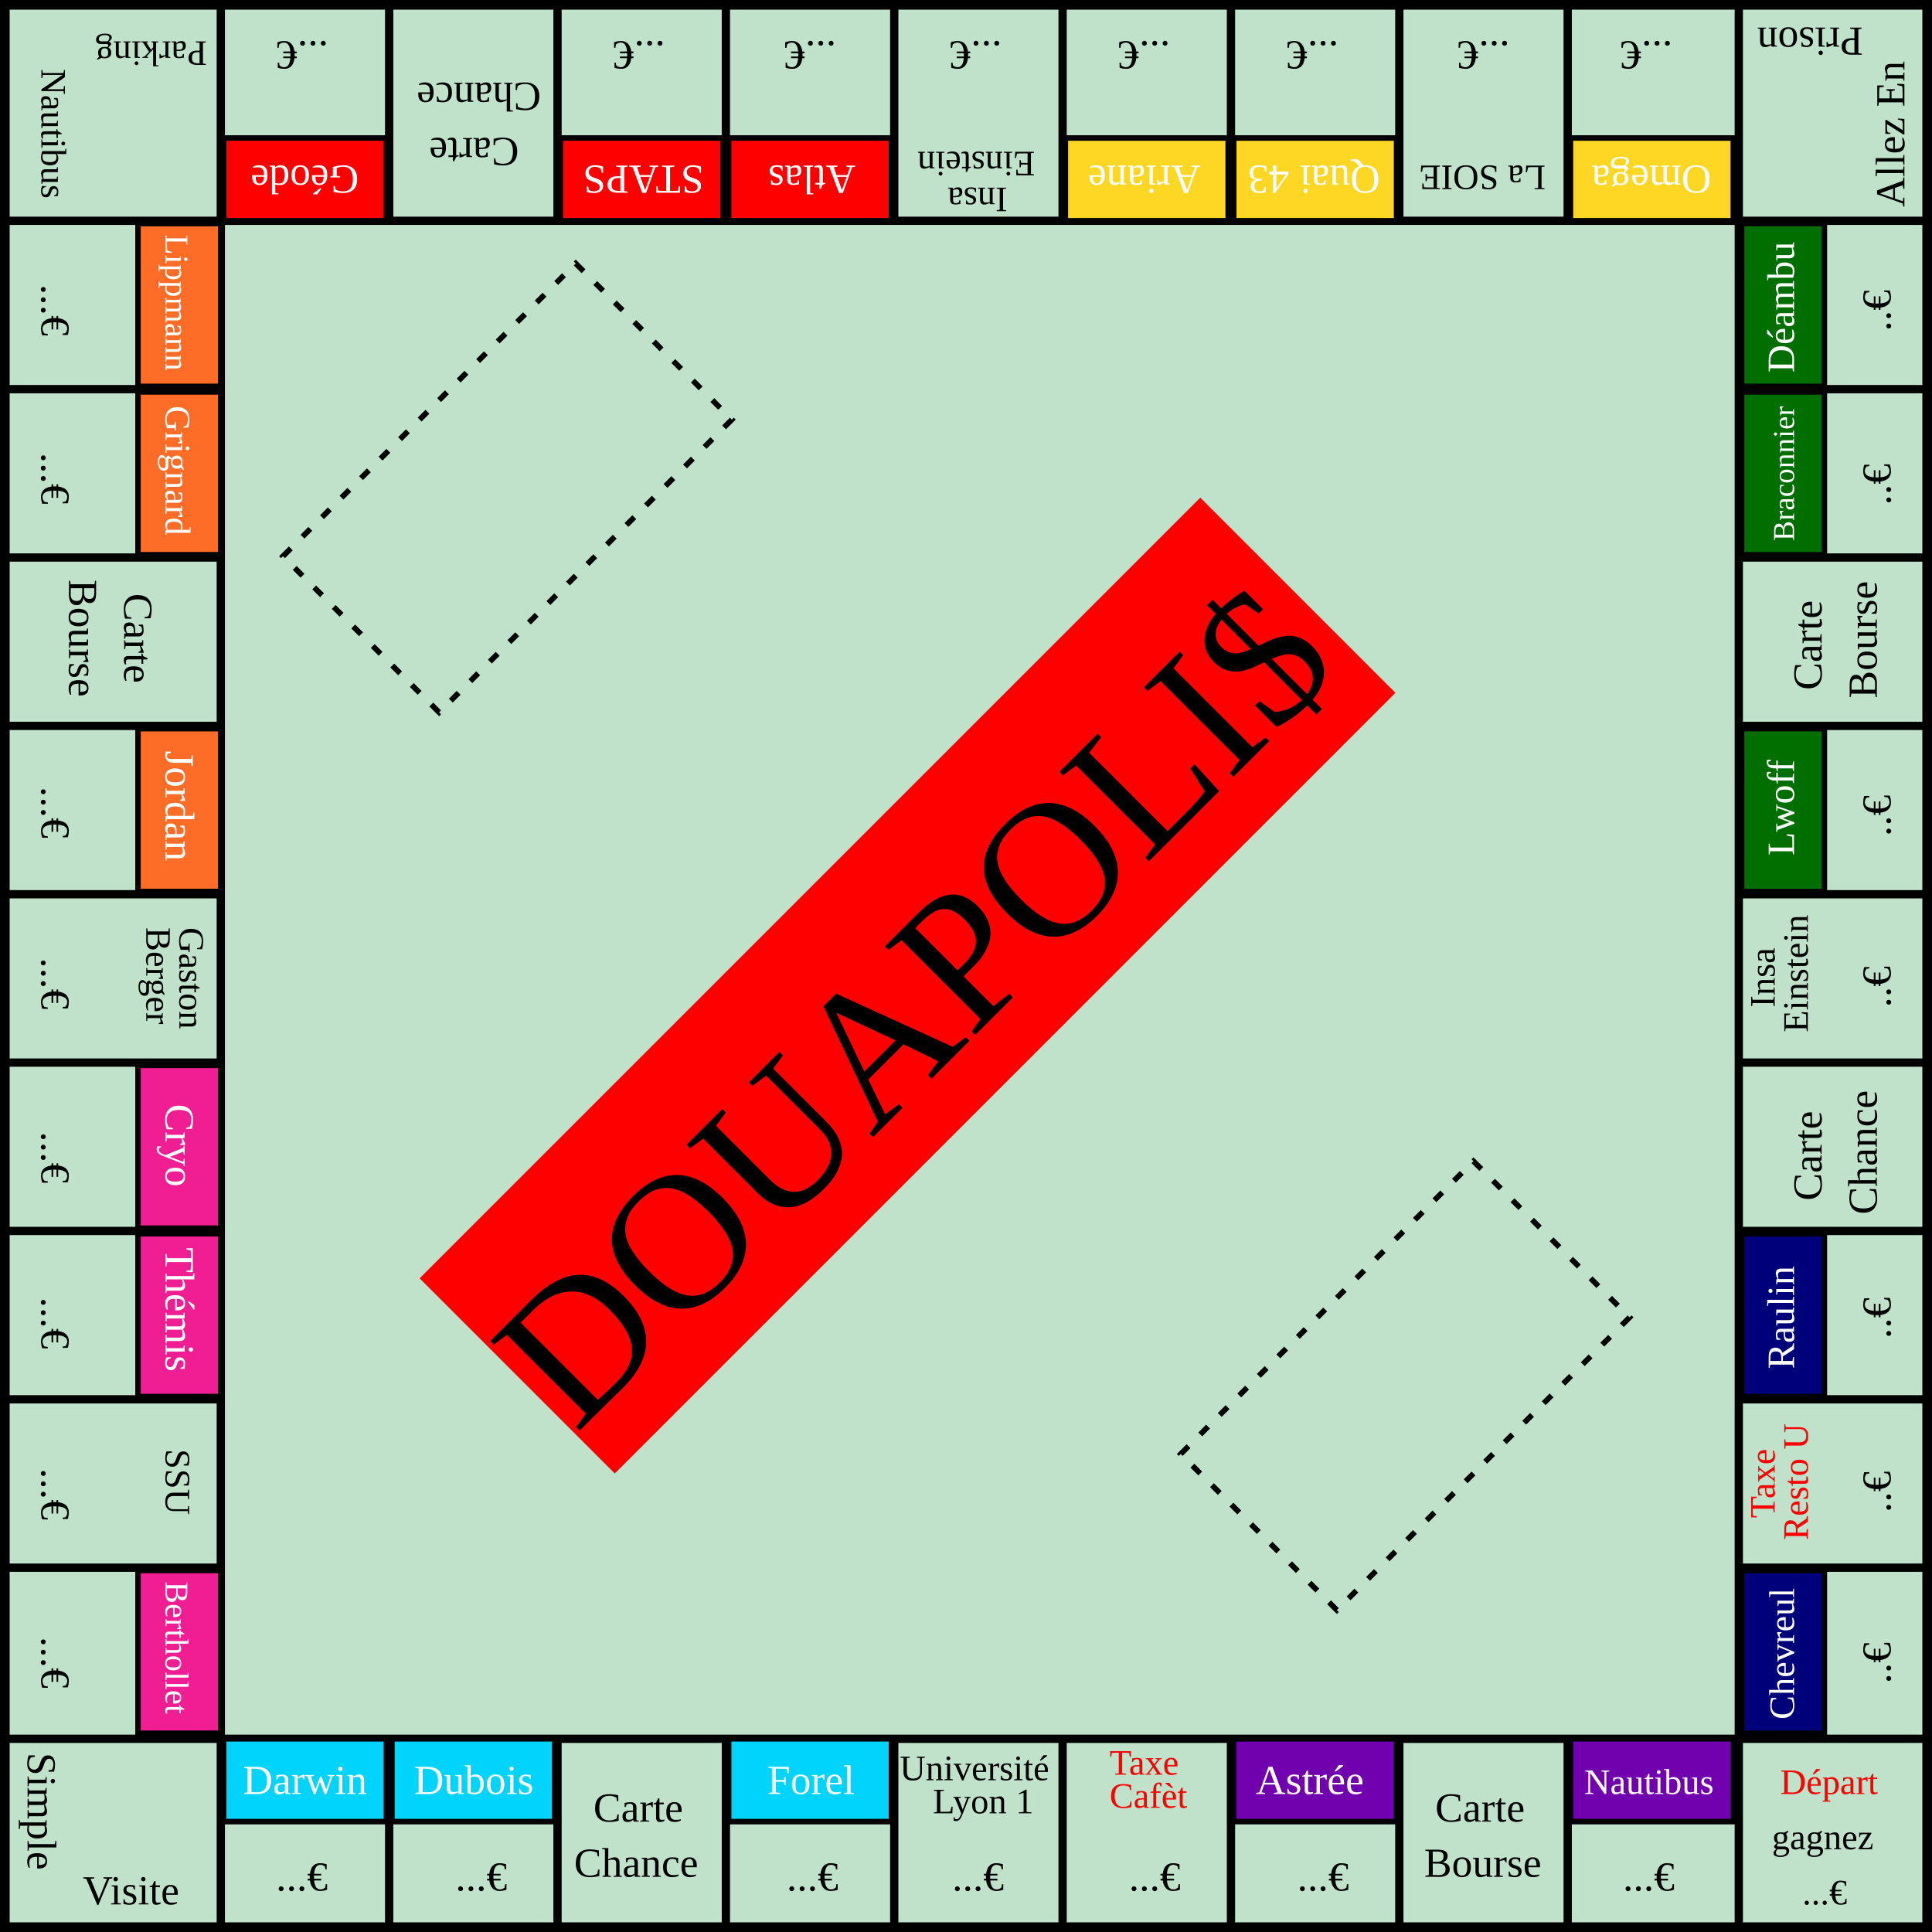
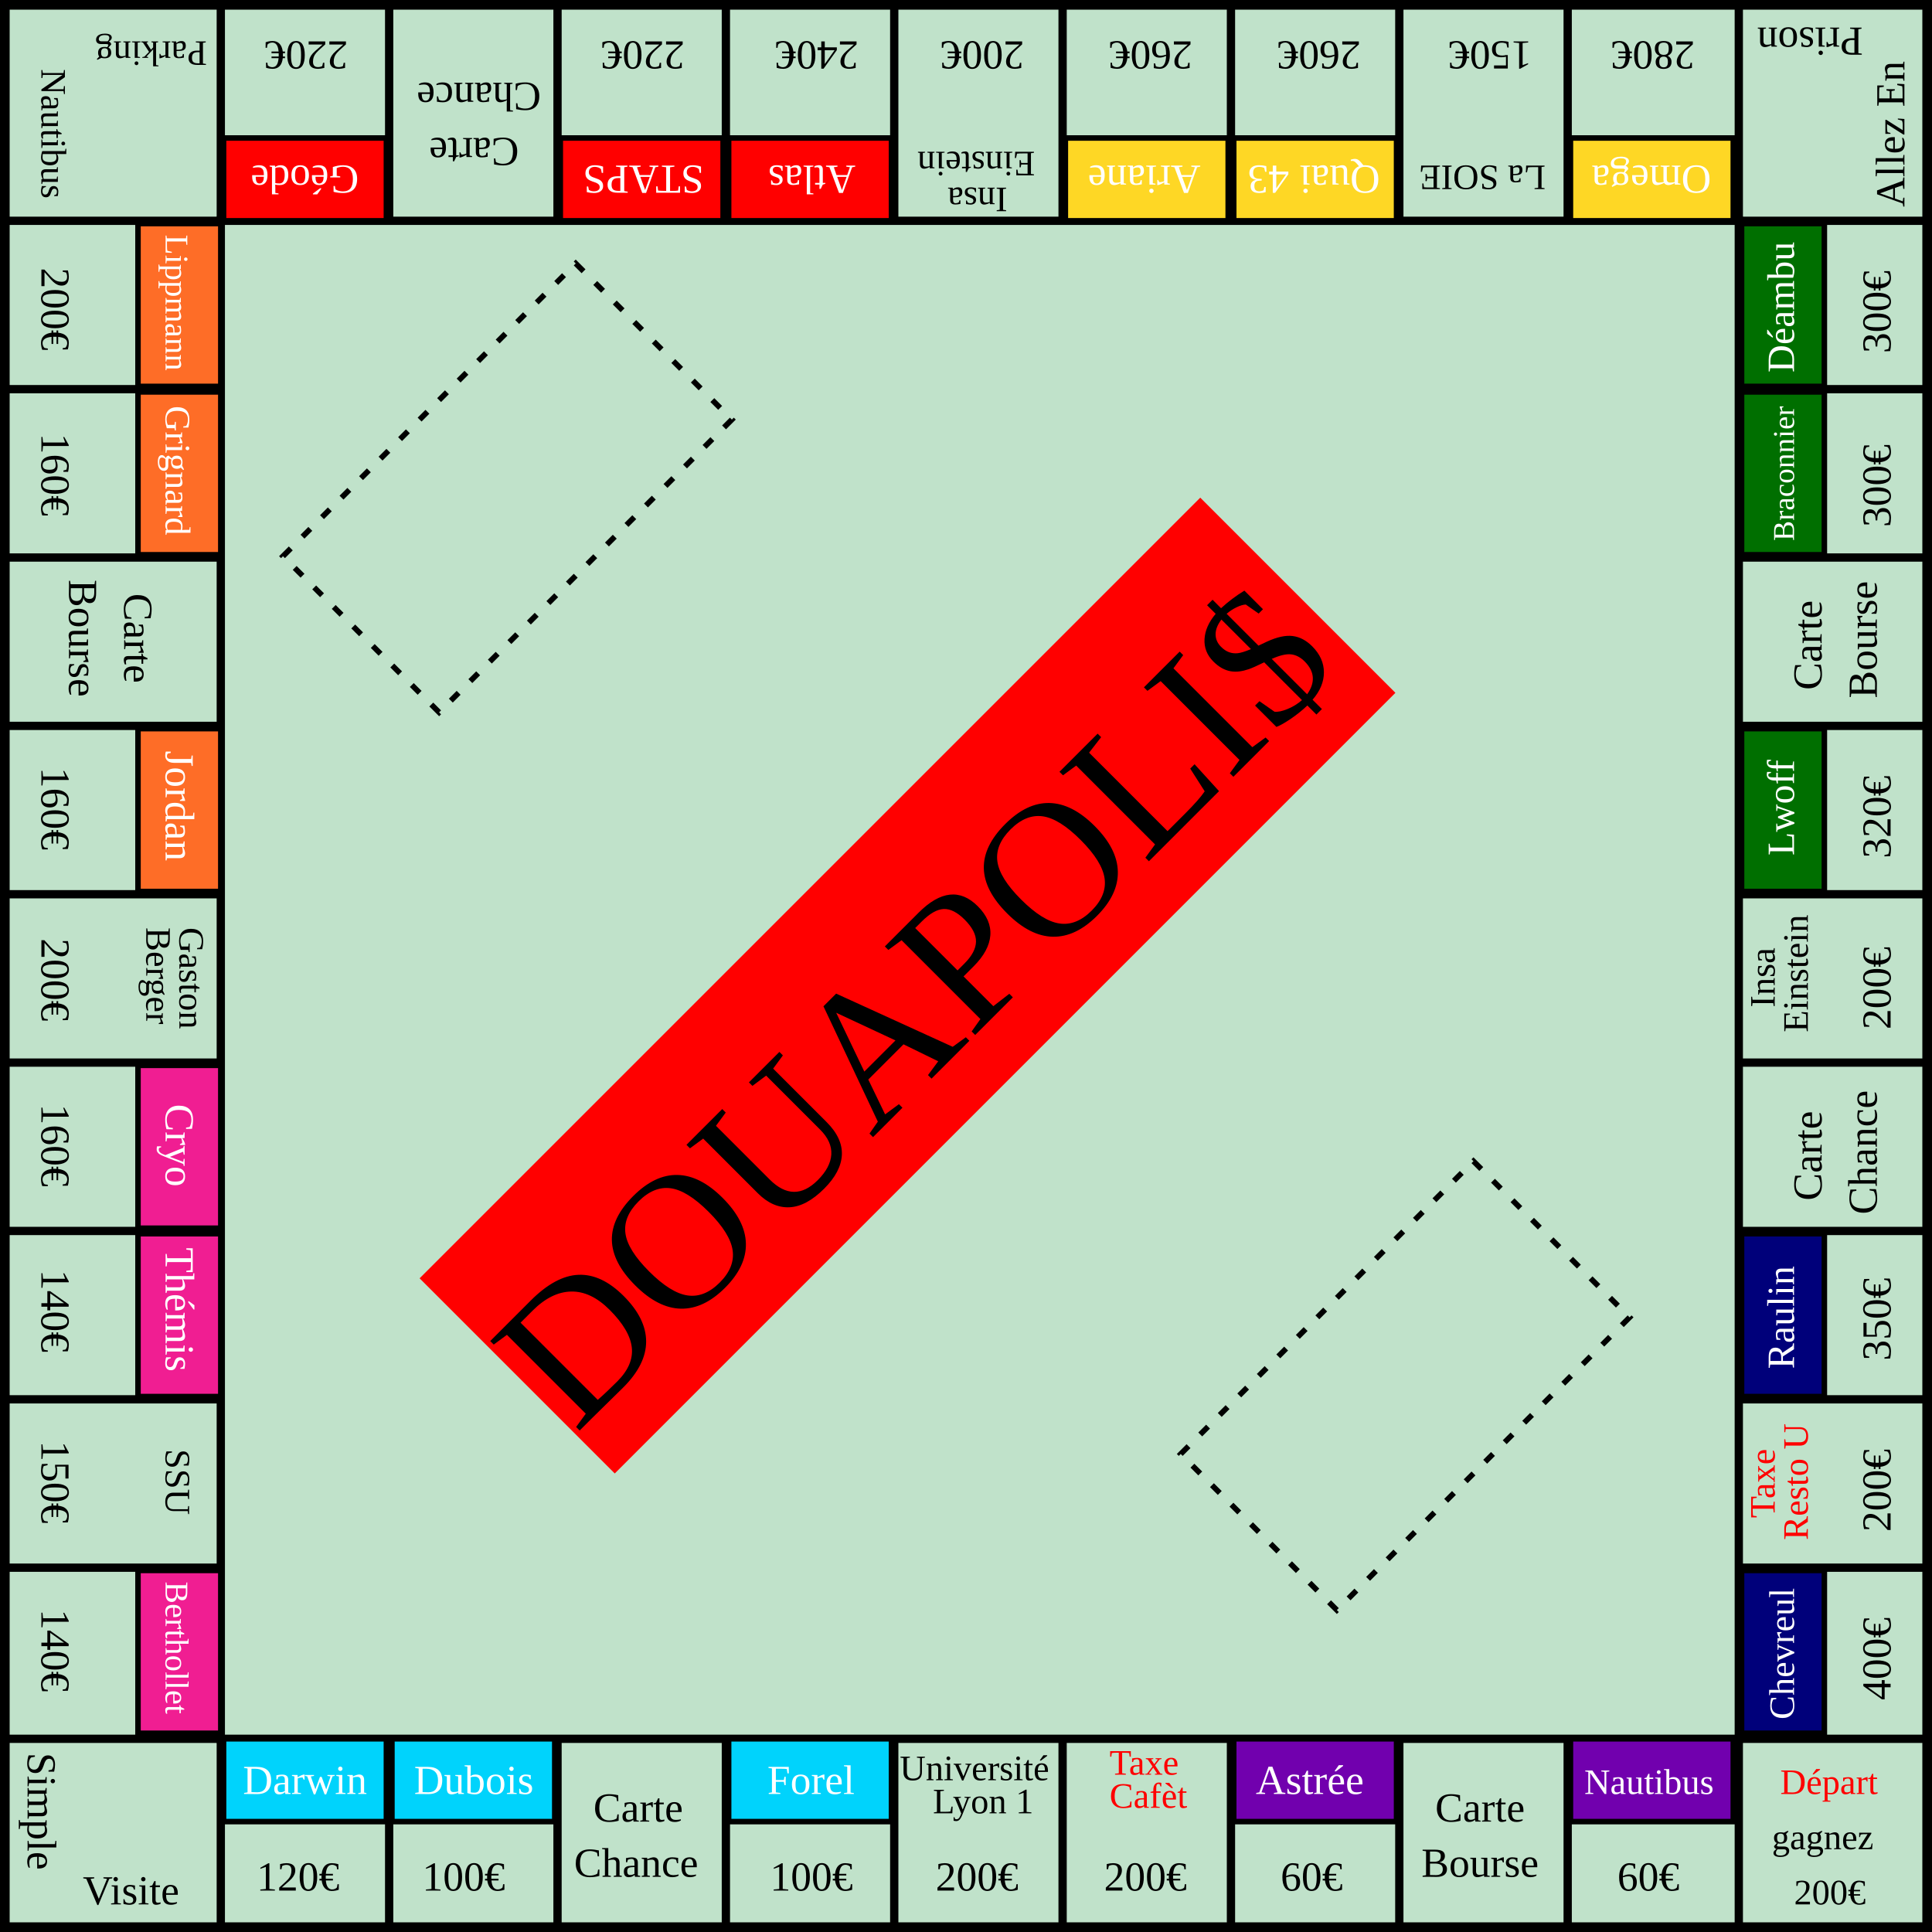
<svg xmlns="http://www.w3.org/2000/svg" version="1.1" width="700" height="700">
  <rect x="0" y="0" width="700" height="700" fill="#c0e2ca" stroke="black" stroke-width="7" />
  <rect x="80" y="80" width="550" height="550" fill="none" stroke-width="3" stroke="black" />
  <line x1="80" y1="700" x2="80" y2="630" fill="black" stroke="black" stroke-width="3" />
  <line x1="630" y1="630" x2="630" y2="700" fill="black" stroke="black" stroke-width="3" />
  <line x1="141" y1="630" x2="141" y2="700" fill="black" stroke="black" stroke-width="3" />
  <line x1="202" y1="630" x2="202" y2="700" fill="black" stroke="black" stroke-width="3" />
  <line x1="263" y1="630" x2="263" y2="700" fill="black" stroke="black" stroke-width="3" />
  <line x1="324" y1="630" x2="324" y2="700" fill="black" stroke="black" stroke-width="3" />
  <line x1="385" y1="630" x2="385" y2="700" fill="black" stroke="black" stroke-width="3" />
  <line x1="446" y1="630" x2="446" y2="700" fill="black" stroke="black" stroke-width="3" />
  <line x1="507" y1="630" x2="507" y2="700" fill="black" stroke="black" stroke-width="3" />
  <line x1="568" y1="630" x2="568" y2="700" fill="black" stroke="black" stroke-width="3" />
  <line x1="630" y1="630" x2="700" y2="630" fill="black" stroke="black" stroke-width="3" />
  <line x1="630" y1="80" x2="700" y2="80" fill="black" stroke="black" stroke-width="3" />
  <line x1="630" y1="141" x2="700" y2="141" fill="black" stroke="black" stroke-width="3" />
  <line x1="630" y1="202" x2="700" y2="202" fill="black" stroke="black" stroke-width="3" />
  <line x1="630" y1="263" x2="700" y2="263" fill="black" stroke="black" stroke-width="3" />
  <line x1="630" y1="324" x2="700" y2="324" fill="black" stroke="black" stroke-width="3" />
  <line x1="630" y1="385" x2="700" y2="385" fill="black" stroke="black" stroke-width="3" />
  <line x1="630" y1="446" x2="700" y2="446" fill="black" stroke="black" stroke-width="3" />
  <line x1="630" y1="507" x2="700" y2="507" fill="black" stroke="black" stroke-width="3" />
  <line x1="630" y1="568" x2="700" y2="568" fill="black" stroke="black" stroke-width="3" />
  <line x1="80" y1="630" x2="-10" y2="630" fill="black" stroke="black" stroke-width="3" />
  <line x1="80" y1="80" x2="-10" y2="80" fill="black" stroke="black" stroke-width="3" />
  <line x1="80" y1="141" x2="-10" y2="141" fill="black" stroke="black" stroke-width="3" />
  <line x1="80" y1="202" x2="-10" y2="202" fill="black" stroke="black" stroke-width="3" />
  <line x1="80" y1="263" x2="-10" y2="263" fill="black" stroke="black" stroke-width="3" />
  <line x1="80" y1="324" x2="-10" y2="324" fill="black" stroke="black" stroke-width="3" />
  <line x1="80" y1="385" x2="-10" y2="385" fill="black" stroke="black" stroke-width="3" />
  <line x1="80" y1="446" x2="-10" y2="446" fill="black" stroke="black" stroke-width="3" />
  <line x1="80" y1="507" x2="-10" y2="507" fill="black" stroke="black" stroke-width="3" />
  <line x1="80" y1="568" x2="-10" y2="568" fill="black" stroke="black" stroke-width="3" />
  <line x1="630" y1="80" x2="630" y2="0" fill="black" stroke="black" stroke-width="3" />
  <line x1="80" y1="80" x2="80" y2="0" fill="black" stroke="black" stroke-width="3" />
  <line x1="141" y1="80" x2="141" y2="0" fill="black" stroke="black" stroke-width="3" />
  <line x1="202" y1="80" x2="202" y2="0" fill="black" stroke="black" stroke-width="3" />
  <line x1="263" y1="80" x2="263" y2="0" fill="black" stroke="black" stroke-width="3" />
  <line x1="324" y1="80" x2="324" y2="0" fill="black" stroke="black" stroke-width="3" />
  <line x1="385" y1="80" x2="385" y2="0" fill="black" stroke="black" stroke-width="3" />
  <line x1="446" y1="80" x2="446" y2="0" fill="black" stroke="black" stroke-width="3" />
  <line x1="507" y1="80" x2="507" y2="0" fill="black" stroke="black" stroke-width="3" />
  <line x1="568" y1="80" x2="568" y2="0" fill="black" stroke="black" stroke-width="3" />
  <text font-size="13" fill="red" x="645" y="650">Départ</text>
  <text font-size="13" fill="black" x="642" y="670">gagnez</text>
-   <text font-size="13" fill="black" x="653" y="690">...€</text>
+   <text font-size="13" fill="black" x="650" y="690">200€</text>
  <rect x="569" y="630" width="59" height="30" fill="#7100ae" stroke="black" stroke-width="2" />
  <text x="574" y="650" font-size="13" fill="white">Nautibus</text>
-   <text x="588" y="685" font-size="15" fill="black">...€</text>
+   <text x="586" y="685" font-size="15" fill="black">60€</text>
  <rect x="447" y="630" width="59" height="30" fill="#7100ae" stroke="black" stroke-width="2" />
  <text x="455" y="650" font-size="15" fill="white">Astrée</text>
-   <text x="470" y="685" font-size="15" fill="black">...€</text>
+   <text x="464" y="685" font-size="15" fill="black">60€</text>
  <text x="520" y="660" font-size="15" fill="black">Carte</text>
-   <text x="516" y="680" font-size="15" fill="black">Bourse</text>
+   <text x="515" y="680" font-size="15" fill="black">Bourse</text>
  <text x="402" y="643" font-size="13" fill="red">Taxe</text>
  <text x="402" y="655" font-size="13" fill="red">Cafèt</text>
-   <text x="409" y="685" font-size="15" fill="black">...€</text>
+   <text x="400" y="685" font-size="15" fill="black">200€</text>
  <text x="326" y="645" font-size="13" fill="black">Université </text>
  <text x="338" y="657" font-size="13" fill="black">Lyon 1 </text>
-   <text x="345" y="685" font-size="15" fill="black">...€</text>
+   <text x="339" y="685" font-size="15" fill="black">200€</text>
  <rect x="264" y="630" width="59" height="30" fill="#00d3fc" stroke="black" stroke-width="2" />
  <text x="278" y="650" font-size="15" fill="white">Forel</text>
-   <text x="285" y="685" font-size="15" fill="black">...€</text>
+   <text x="279" y="685" font-size="15" fill="black">100€</text>
  <rect x="142" y="630" width="59" height="30" fill="#00d3fc" stroke="black" stroke-width="2" />
  <text x="150" y="650" font-size="15" fill="white">Dubois</text>
-   <text x="165" y="685" font-size="15" fill="black">...€</text>
+   <text x="153" y="685" font-size="15" fill="black">100€</text>
  <rect x="81" y="630" width="59" height="30" fill="#00d3fc" stroke="black" stroke-width="2" />
  <text x="88" y="650" font-size="15" fill="white">Darwin</text>
-   <text x="100" y="685" font-size="15" fill="black">...€</text>
+   <text x="93" y="685" font-size="15" fill="black">120€</text>
  <text x="215" y="660" font-size="15" fill="black">Carte</text>
  <text x="208" y="680" font-size="15" fill="black">Chance</text>
  <text font-size="15" fill="black" transform="translate(10,635) rotate(90)">Simple</text>
  <text x="30" y="690" font-size="15" fill="black">Visite</text>
  <rect x="50" y="569" width="30" height="59" fill="#f01e92" stroke="black" stroke-width="2" />
  <text font-size="12" fill="white" transform="translate(60, 573) rotate(90)">Berthollet</text>
-   <text font-size="15" fill="black" transform="translate(15, 593) rotate(90)">...€</text>
+   <text font-size="15" fill="black" transform="translate(15, 583) rotate(90)">140€</text>
  <rect x="50" y="447" width="30" height="59" fill="#f01e92" stroke="black" stroke-width="2" />
  <text font-size="15" fill="white" transform="translate(60, 452) rotate(90)">Thémis</text>
-   <text font-size="15" fill="black" transform="translate(15, 470) rotate(90)">...€</text>
+   <text font-size="15" fill="black" transform="translate(15, 460) rotate(90)">140€</text>
  <rect x="50" y="386" width="30" height="59" fill="#f01e92" stroke="black" stroke-width="2" />
  <text font-size="15" fill="white" transform="translate(60, 400) rotate(90)">Cryo</text>
-   <text font-size="15" fill="black" transform="translate(15, 410) rotate(90)">...€</text>
+   <text font-size="15" fill="black" transform="translate(15, 400) rotate(90)">160€</text>
  <text font-size="13" fill="black" transform="translate(60, 525) rotate(90)">SSU</text>
-   <text font-size="15" fill="black" transform="translate(15, 532) rotate(90)">...€</text>
+   <text font-size="15" fill="black" transform="translate(15, 522) rotate(90)">150€</text>
  <text font-size="13" fill="black" transform="translate(65, 336) rotate(90)">Gaston</text>
  <text font-size="13" fill="black" transform="translate(53, 336) rotate(90)">Berger</text>
-   <text font-size="15" fill="black" transform="translate(15, 347) rotate(90)">...€</text>
+   <text font-size="15" fill="black" transform="translate(15, 340) rotate(90)">200€</text>
  <rect x="50" y="264" width="30" height="59" fill="#fe6d27" stroke="black" stroke-width="2" />
  <text font-size="15" fill="white" transform="translate(60, 272) rotate(90)">Jordan</text>
-   <text font-size="15" fill="black" transform="translate(15, 285) rotate(90)">...€</text>
+   <text font-size="15" fill="black" transform="translate(15, 278) rotate(90)">160€</text>
  <rect x="50" y="142" width="30" height="59" fill="#fe6d27" stroke="black" stroke-width="2" />
  <text font-size="13" fill="white" transform="translate(60, 147) rotate(90)">Grignard</text>
-   <text font-size="15" fill="black" transform="translate(15, 164) rotate(90)">...€</text>
+   <text font-size="15" fill="black" transform="translate(15, 157) rotate(90)">160€</text>
  <rect x="50" y="81" width="30" height="59" fill="#fe6d27" stroke="black" stroke-width="2" />
  <text font-size="12" fill="white" transform="translate(60, 85) rotate(90)">Lippmann</text>
-   <text font-size="15" fill="black" transform="translate(15, 103) rotate(90)">...€</text>
+   <text font-size="15" fill="black" transform="translate(15, 97) rotate(90)">200€</text>
  <text transform="translate(45, 215) rotate(90)" font-size="15" fill="black">Carte</text>
  <text font-size="15" fill="black" transform="translate(25, 210) rotate(90)">Bourse</text>
  <text font-size="13" fill="black" transform="translate(75, 15) rotate(180)">Parking</text>
  <text font-size="13" fill="black" transform="translate(15, 25) rotate(90)">Nautibus</text>
  <rect x="81" y="50" width="59" height="30" fill="red" stroke="black" stroke-width="2" />
  <text font-size="15" fill="white" transform="translate(130,60 ) rotate(180)">Géode</text>
-   <text font-size="15" fill="black" transform="translate(119,15 ) rotate(180)">...€</text>
+   <text font-size="15" fill="black" transform="translate(126,15 ) rotate(180)">220€</text>
  <rect x="203" y="50" width="59" height="30" fill="red" stroke="black" stroke-width="2" />
  <text font-size="15" fill="white" transform="translate(255,60 ) rotate(180)">STAPS</text>
-   <text font-size="15" fill="black" transform="translate(241,15 ) rotate(180)">...€</text>
+   <text font-size="15" fill="black" transform="translate(248,15 ) rotate(180)">220€</text>
  <rect x="264" y="50" width="59" height="30" fill="red" stroke="black" stroke-width="2" />
  <text font-size="15" fill="white" transform="translate(310,60 ) rotate(180)">Atlas</text>
-   <text font-size="15" fill="black" transform="translate(303,15 ) rotate(180)">...€</text>
+   <text font-size="15" fill="black" transform="translate(311,15 ) rotate(180)">240€</text>
  <text transform="translate(188,50 ) rotate(180)" font-size="15" fill="black">Carte</text>
  <text transform="translate(196,30 ) rotate(180)" font-size="15" fill="black">Chance</text>
  <text font-size="13" fill="black" transform="translate(365, 68) rotate(180)">Insa</text>
  <text font-size="13" fill="black" transform="translate(375, 55) rotate(180)">Einstein</text>
-   <text font-size="15" fill="black" transform="translate(363,15 ) rotate(180)">...€</text>
+   <text font-size="15" fill="black" transform="translate(371,15 ) rotate(180)">200€</text>
  <rect x="386" y="50" width="59" height="30" fill="#fed725" stroke="black" stroke-width="2" />
  <text font-size="15" fill="white" transform="translate(435,60 ) rotate(180)">Ariane</text>
-   <text font-size="15" fill="black" transform="translate(424,15 ) rotate(180)">...€</text>
+   <text font-size="15" fill="black" transform="translate(432,15 ) rotate(180)">260€</text>
  <rect x="447" y="50" width="59" height="30" fill="#fed725" stroke="black" stroke-width="2" />
  <text font-size="15" fill="white" transform="translate(500,60 ) rotate(180)">Quai 43</text>
-   <text font-size="15" fill="black" transform="translate(485,15 ) rotate(180)">...€</text>
+   <text font-size="15" fill="black" transform="translate(493,15 ) rotate(180)">260€</text>
  <rect x="569" y="50" width="59" height="30" fill="#fed725" stroke="black" stroke-width="2" />
  <text font-size="15" fill="white" transform="translate(620,60 ) rotate(180)">Omega</text>
-   <text font-size="15" fill="black" transform="translate(606,15 ) rotate(180)">...€</text>
+   <text font-size="15" fill="black" transform="translate(614,15 ) rotate(180)">280€</text>
  <text font-size="13" fill="black" transform="translate(560, 60) rotate(180)">La SOIE</text>
-   <text font-size="15" fill="black" transform="translate(547,15 ) rotate(180)">...€</text>
+   <text font-size="15" fill="black" transform="translate(555,15 ) rotate(180)">150€</text>
  <text font-size="15" fill="black" transform="translate(690,75 ) rotate(-90)">Allez En</text>
  <text font-size="15" fill="black" transform="translate(675,10 ) rotate(180)">Prison</text>
  <rect x="631" y="81" width="30" height="59" fill="#006f00" stroke="black" stroke-width="2" />
  <text font-size="14" fill="white" transform="translate(650, 135) rotate(-90)">Déambu</text>
-   <text font-size="15" fill="black" transform="translate(685, 120) rotate(-90)">..€</text>
+   <text font-size="15" fill="black" transform="translate(685, 128) rotate(-90)">300€</text>
  <rect x="631" y="142" width="30" height="59" fill="#006f00" stroke="black" stroke-width="2" />
  <text font-size="11" fill="white" transform="translate(650, 196) rotate(-90)">Braconnier</text>
-   <text font-size="15" fill="black" transform="translate(685, 183) rotate(-90)">..€</text>
+   <text font-size="15" fill="black" transform="translate(685, 191) rotate(-90)">300€</text>
  <rect x="631" y="264" width="30" height="59" fill="#006f00" stroke="black" stroke-width="2" />
  <text font-size="14" fill="white" transform="translate(650, 310) rotate(-90)">Lwoff</text>
-   <text font-size="15" fill="black" transform="translate(685, 303) rotate(-90)">..€</text>
+   <text font-size="15" fill="black" transform="translate(685, 311) rotate(-90)">320€</text>
  <text transform="translate(660, 250) rotate(-90)" font-size="15" fill="black">Carte</text>
  <text font-size="15" fill="black" transform="translate(680, 253) rotate(-90)">Bourse</text>
  <text font-size="13" fill="black" transform="translate(643, 365) rotate(-90)">Insa</text>
  <text font-size="13" fill="black" transform="translate(655, 374) rotate(-90)">Einstein</text>
-   <text font-size="15" fill="black" transform="translate(685, 365) rotate(-90)">..€</text>
+   <text font-size="15" fill="black" transform="translate(685, 373) rotate(-90)">200€</text>
  <text transform="translate(660, 435) rotate(-90)" font-size="15" fill="black">Carte</text>
  <text font-size="15" fill="black" transform="translate(680, 440) rotate(-90)">Chance</text>
  <rect x="631" y="447" width="30" height="59" fill="#00007a" stroke="black" stroke-width="2" />
  <text font-size="14" fill="white" transform="translate(650, 496) rotate(-90)">Raulin</text>
-   <text font-size="15" fill="black" transform="translate(685, 485) rotate(-90)">..€</text>
+   <text font-size="15" fill="black" transform="translate(685, 493) rotate(-90)">350€</text>
  <rect x="631" y="569" width="30" height="59" fill="#00007a" stroke="black" stroke-width="2" />
  <text font-size="13" fill="white" transform="translate(650, 623) rotate(-90)">Chevreul</text>
-   <text font-size="15" fill="black" transform="translate(685, 610) rotate(-90)">..€</text>
+   <text font-size="15" fill="black" transform="translate(685, 616) rotate(-90)">400€</text>
  <text transform="translate(643, 550) rotate(-90)" font-size="13" fill="red">Taxe</text>
  <text transform="translate(655, 558) rotate(-90)" font-size="13" fill="red">Resto U</text>
-   <text font-size="15" fill="black" transform="translate(685, 548) rotate(-90)">..€</text>
+   <text font-size="15" fill="black" transform="translate(685, 555) rotate(-90)">200€</text>
  <g transform="rotate(-45) translate(-370,135)">
    <rect x="300" y="80" width="150" height="80" fill="none" stroke="black" stroke-width="2" stroke-dasharray="4,6" />
    <rect x="150" y="300" width="400" height="100" fill="red" />
    <text x="150" y="380" font-size="70">DOUAPOLI$</text>
    <rect x="300" y="540" width="150" height="80" fill="none" stroke="black" stroke-width="2" stroke-dasharray="4,6" />
  </g>
</svg>
